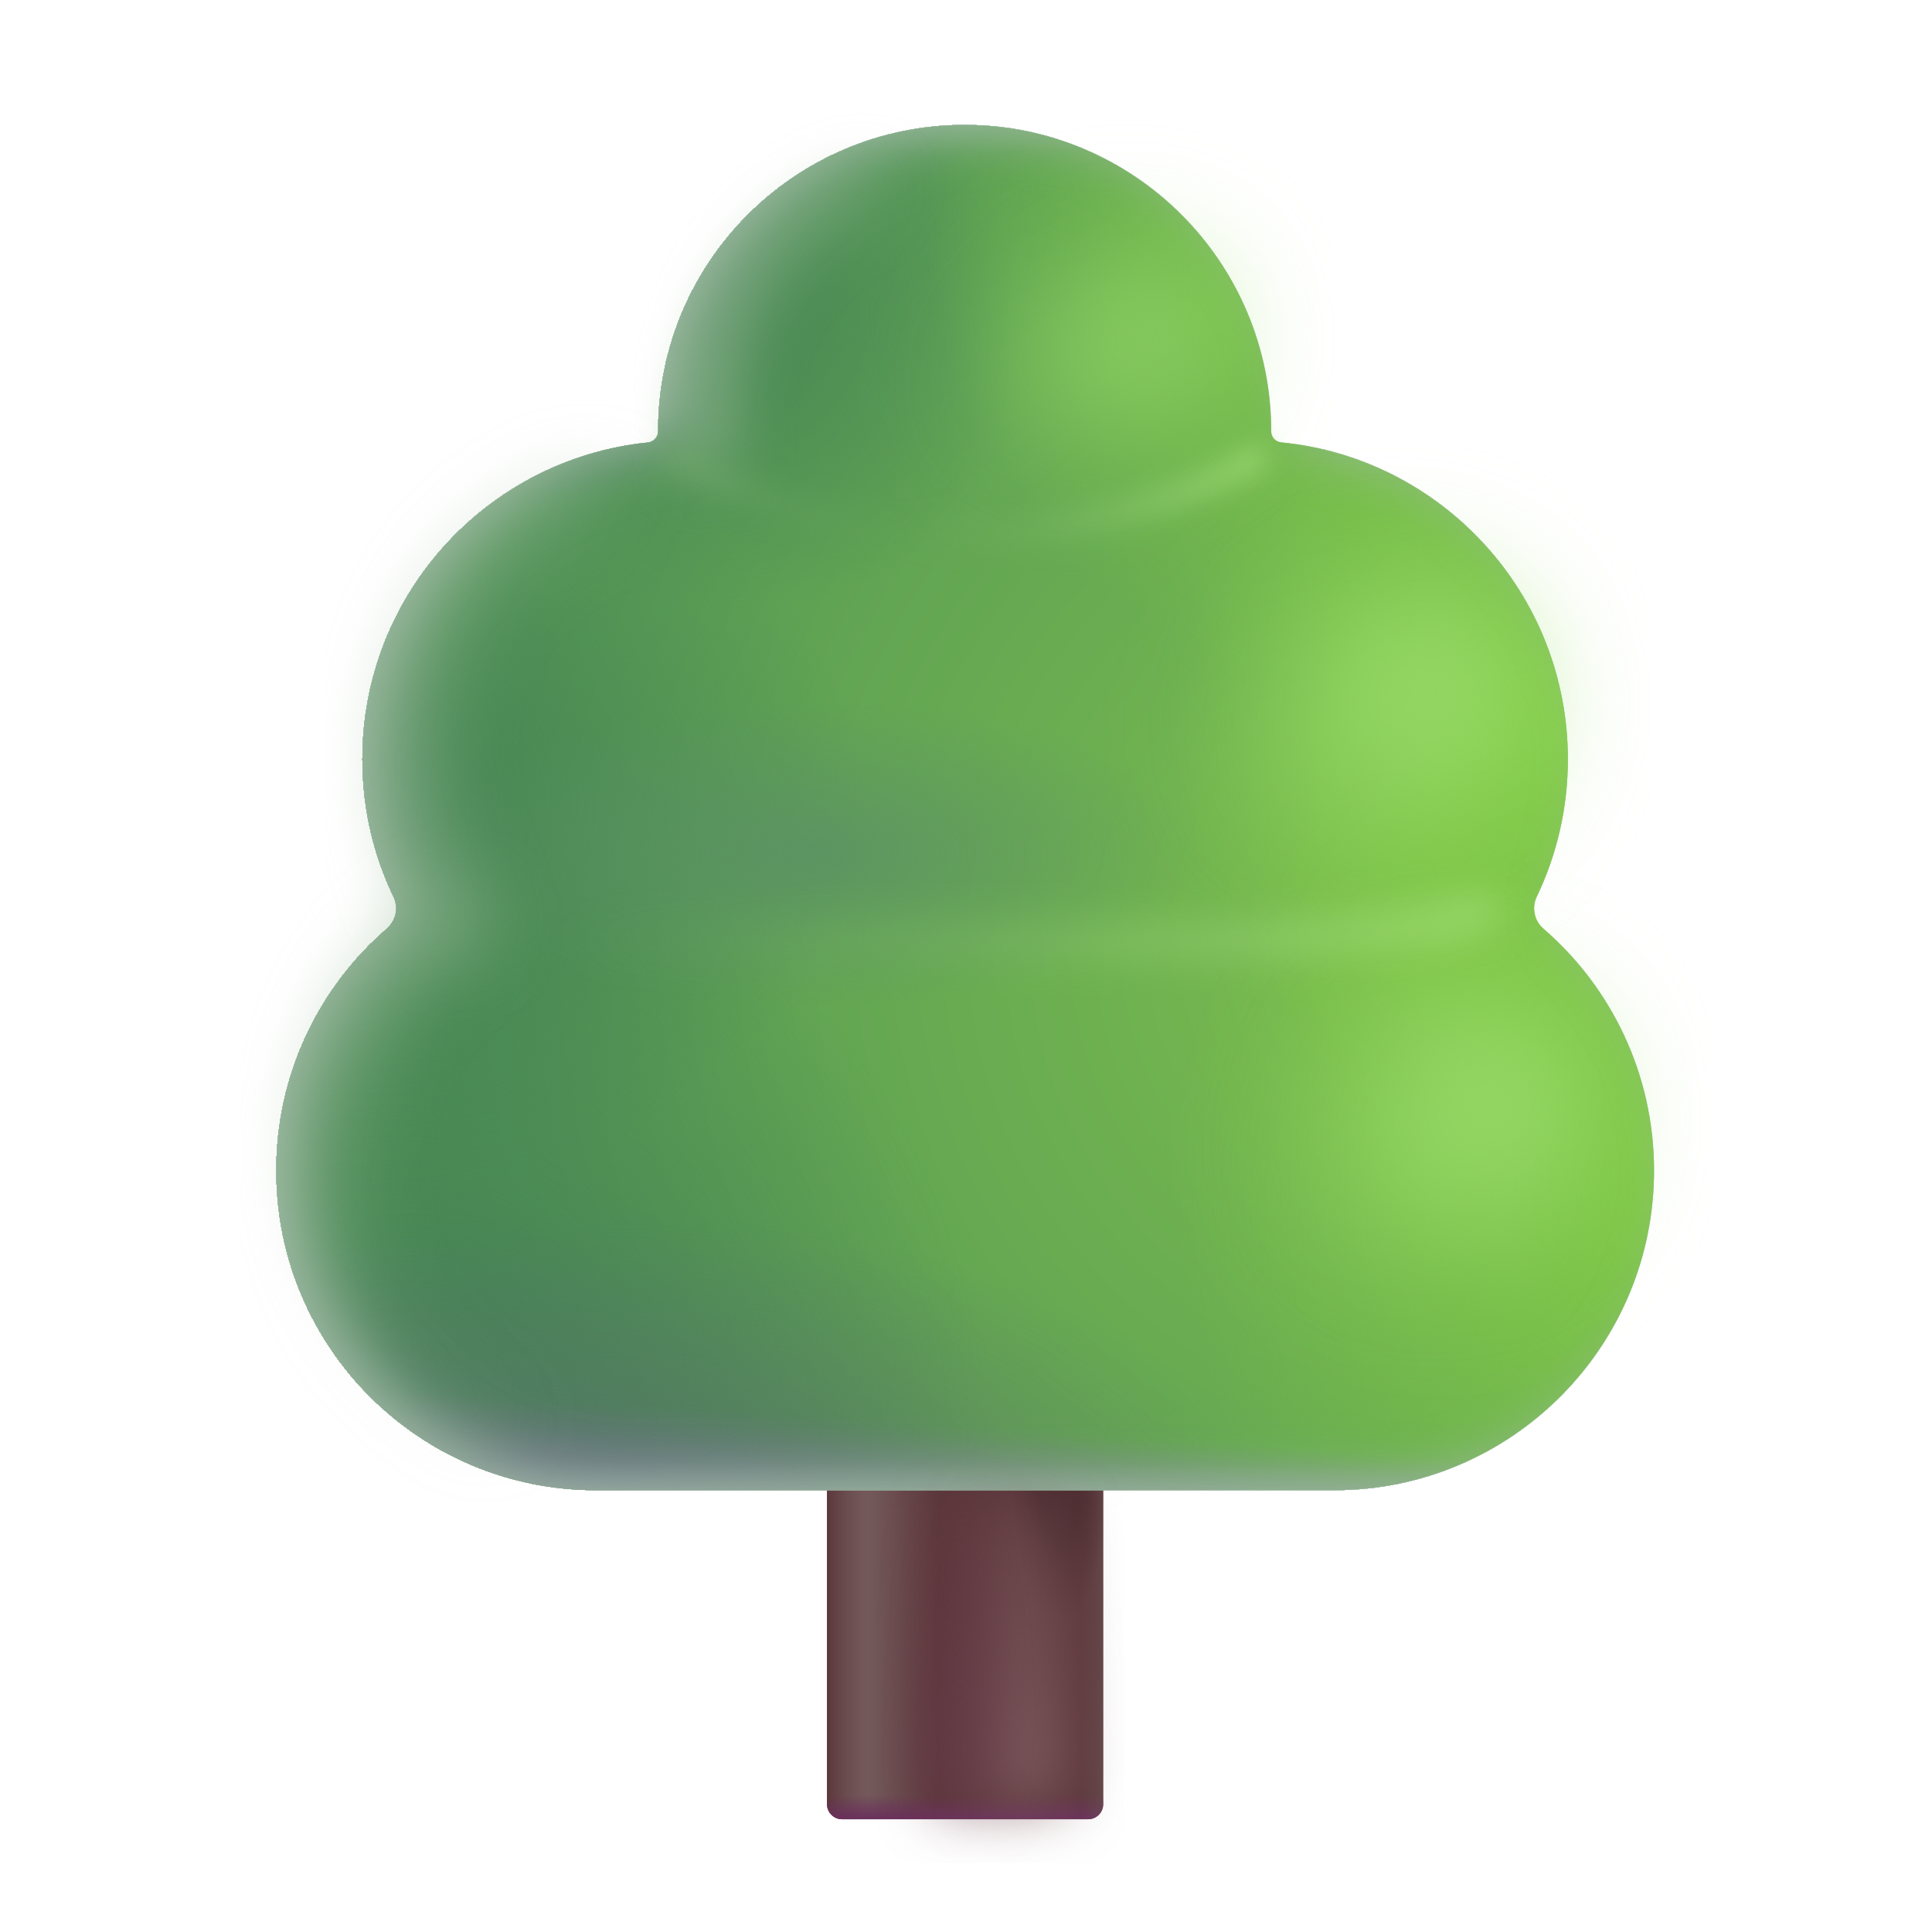
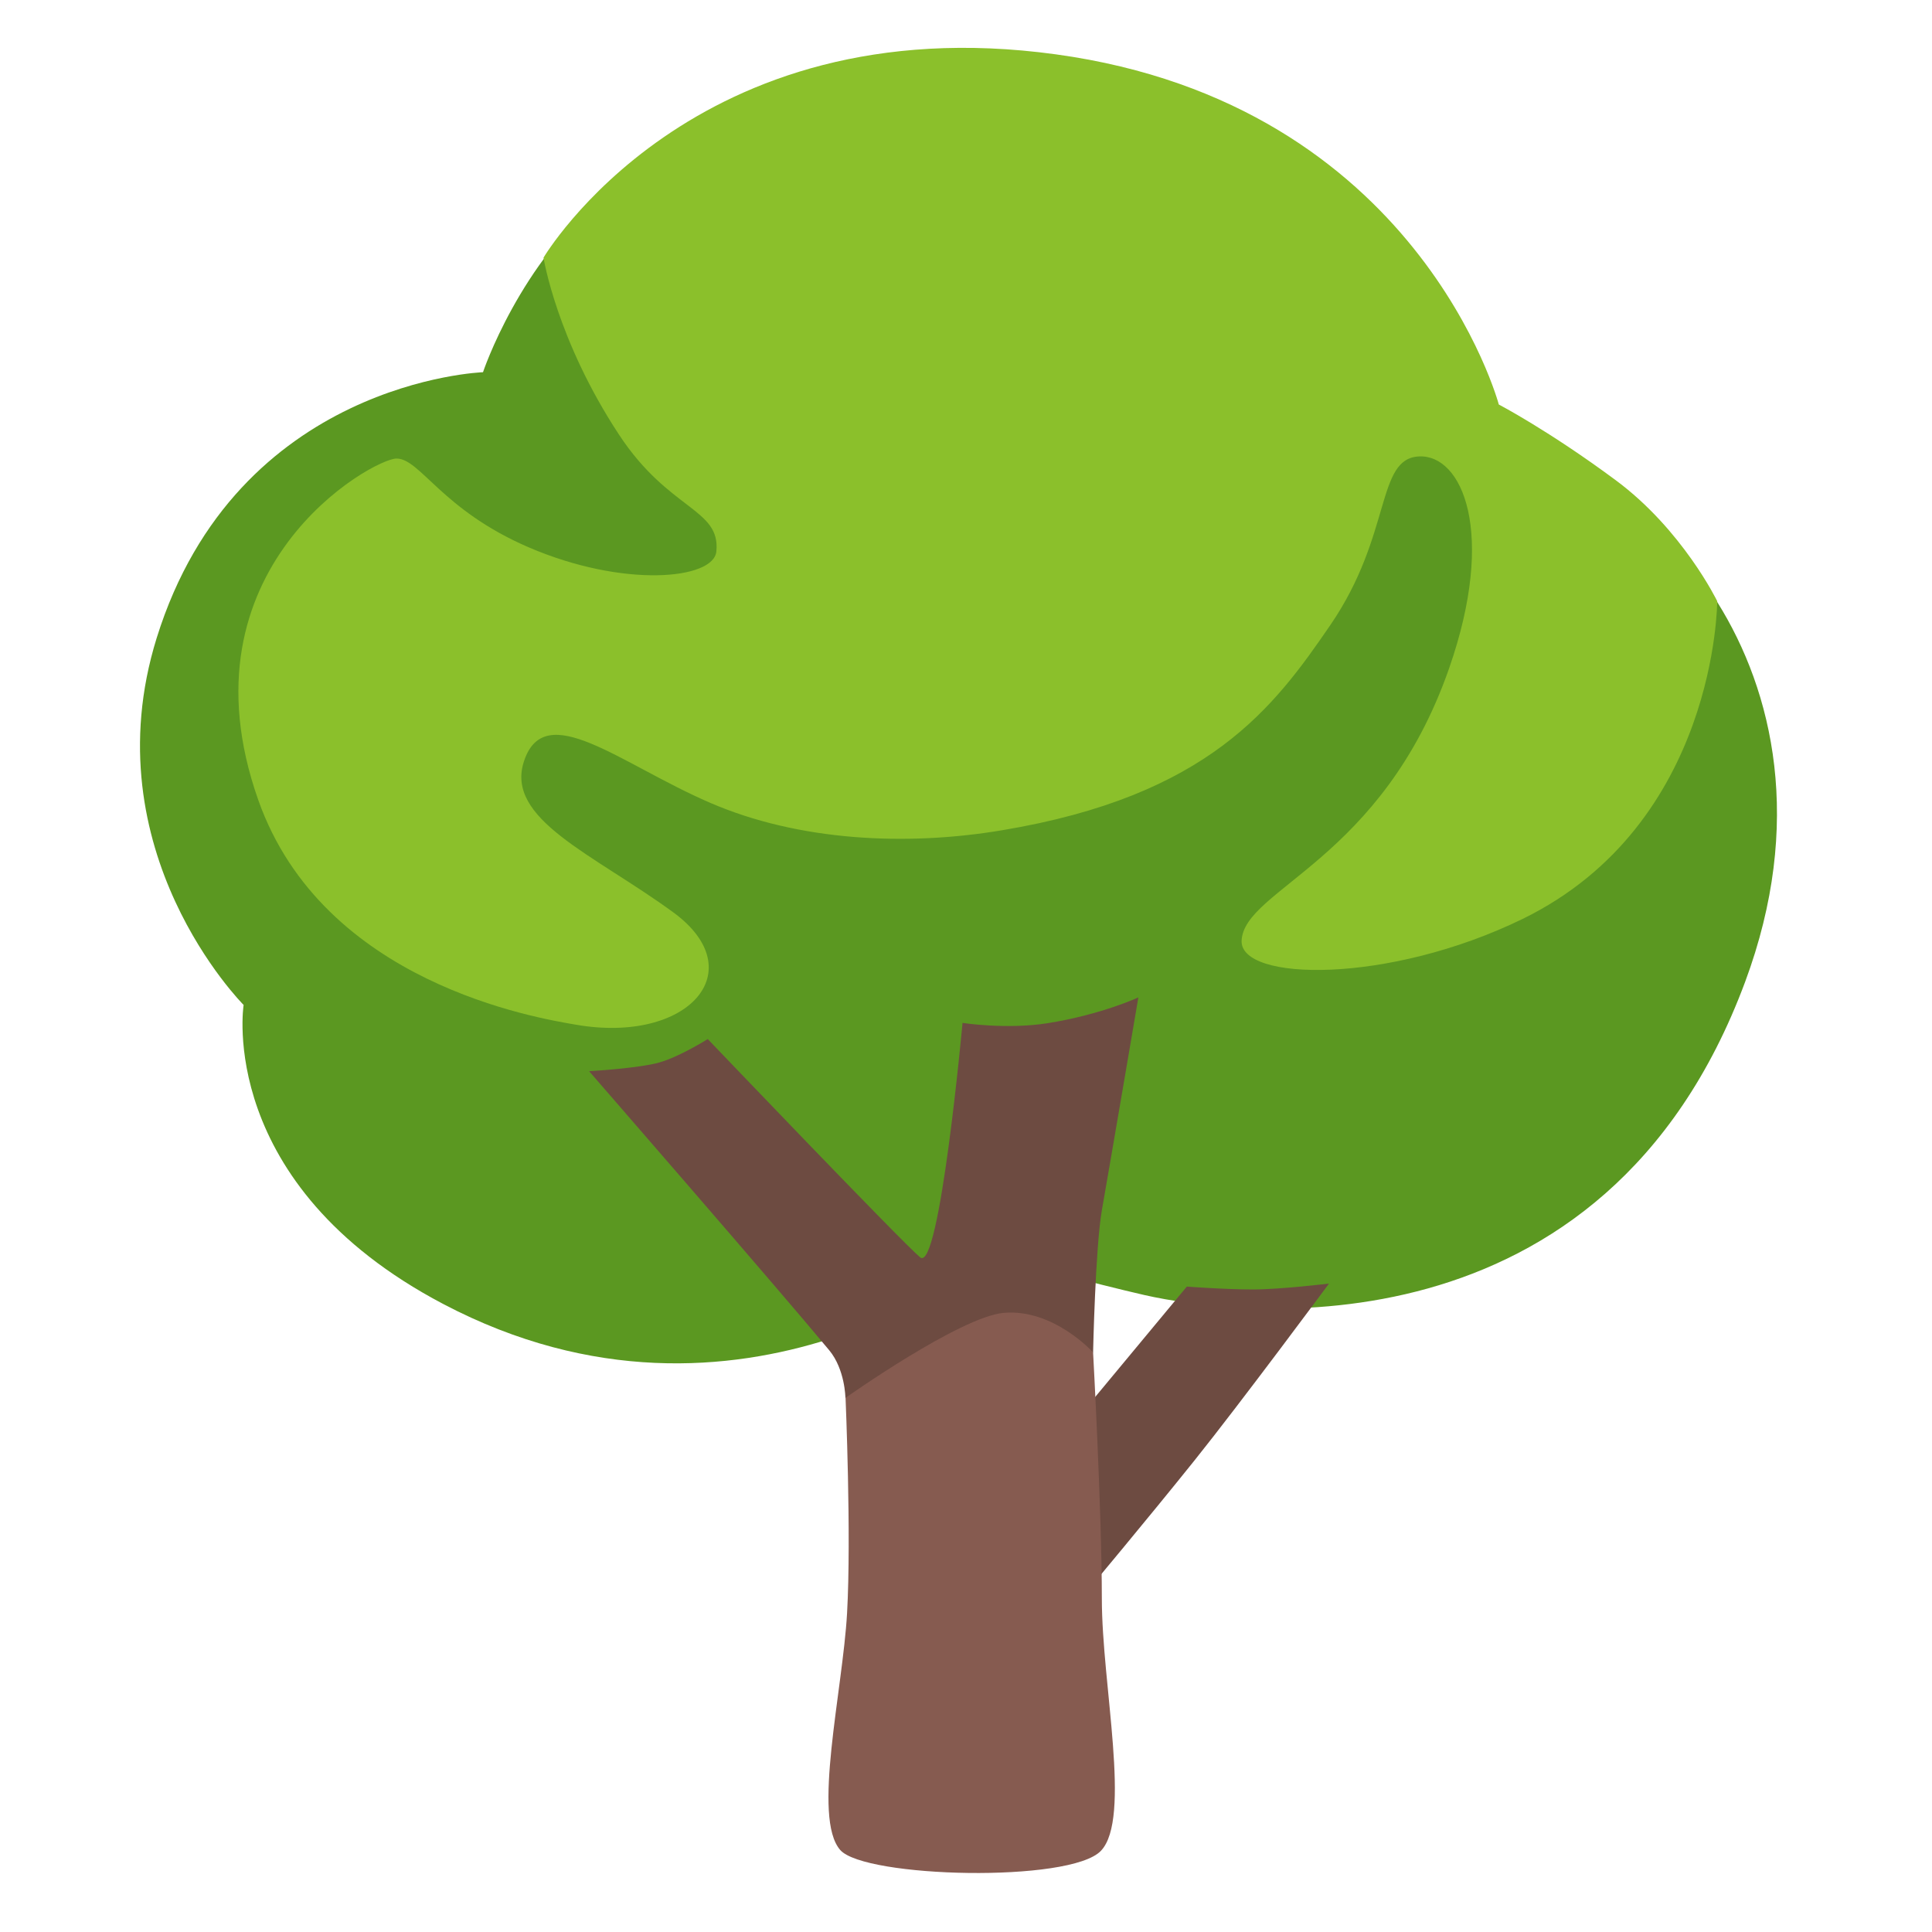
- <svg xmlns="http://www.w3.org/2000/svg" width="32" height="32" viewBox="0 0 32 32" fill="none">
-   <rect x="13.698" y="21.77" width="4.575" height="8.362" rx="0.25" fill="#5B363A" />
-   <rect x="13.698" y="21.77" width="4.575" height="8.362" rx="0.25" fill="url(#paint0_linear_28327_7673)" />
-   <rect x="13.698" y="21.77" width="4.575" height="8.362" rx="0.25" fill="url(#paint1_linear_28327_7673)" />
-   <rect x="13.698" y="21.77" width="4.575" height="8.362" rx="0.25" fill="url(#paint2_linear_28327_7673)" />
-   <rect x="13.698" y="21.77" width="4.575" height="8.362" rx="0.25" fill="url(#paint3_linear_28327_7673)" />
-   <rect x="13.698" y="21.77" width="4.575" height="8.362" rx="0.25" fill="url(#paint4_radial_28327_7673)" />
-   <g filter="url(#filter0_i_28327_7673)">
-     <path d="M21.219 7.327C21.126 7.318 21.055 7.239 21.055 7.146V7.146C21.055 4.342 18.782 2.069 15.978 2.069C13.174 2.069 10.901 4.342 10.901 7.146V7.146C10.901 7.24 10.829 7.319 10.736 7.329C8.077 7.6 6.003 9.845 6.003 12.575C6.003 13.39 6.188 14.163 6.519 14.852C6.606 15.033 6.56 15.251 6.409 15.382C5.287 16.353 4.577 17.787 4.577 19.388C4.577 22.312 6.948 24.682 9.872 24.682H22.1C25.024 24.682 27.395 22.312 27.395 19.388C27.395 17.787 26.685 16.353 25.563 15.382C25.412 15.251 25.366 15.033 25.453 14.852C25.783 14.163 25.968 13.39 25.968 12.575C25.968 9.839 23.886 7.59 21.219 7.327Z" fill="url(#paint5_radial_28327_7673)" />
-     <path d="M21.219 7.327C21.126 7.318 21.055 7.239 21.055 7.146V7.146C21.055 4.342 18.782 2.069 15.978 2.069C13.174 2.069 10.901 4.342 10.901 7.146V7.146C10.901 7.24 10.829 7.319 10.736 7.329C8.077 7.6 6.003 9.845 6.003 12.575C6.003 13.39 6.188 14.163 6.519 14.852C6.606 15.033 6.56 15.251 6.409 15.382C5.287 16.353 4.577 17.787 4.577 19.388C4.577 22.312 6.948 24.682 9.872 24.682H22.1C25.024 24.682 27.395 22.312 27.395 19.388C27.395 17.787 26.685 16.353 25.563 15.382C25.412 15.251 25.366 15.033 25.453 14.852C25.783 14.163 25.968 13.39 25.968 12.575C25.968 9.839 23.886 7.59 21.219 7.327Z" fill="url(#paint6_radial_28327_7673)" />
-     <path d="M21.219 7.327C21.126 7.318 21.055 7.239 21.055 7.146V7.146C21.055 4.342 18.782 2.069 15.978 2.069C13.174 2.069 10.901 4.342 10.901 7.146V7.146C10.901 7.24 10.829 7.319 10.736 7.329C8.077 7.6 6.003 9.845 6.003 12.575C6.003 13.39 6.188 14.163 6.519 14.852C6.606 15.033 6.56 15.251 6.409 15.382C5.287 16.353 4.577 17.787 4.577 19.388C4.577 22.312 6.948 24.682 9.872 24.682H22.1C25.024 24.682 27.395 22.312 27.395 19.388C27.395 17.787 26.685 16.353 25.563 15.382C25.412 15.251 25.366 15.033 25.453 14.852C25.783 14.163 25.968 13.39 25.968 12.575C25.968 9.839 23.886 7.59 21.219 7.327Z" fill="url(#paint7_radial_28327_7673)" />
-     <path d="M21.219 7.327C21.126 7.318 21.055 7.239 21.055 7.146V7.146C21.055 4.342 18.782 2.069 15.978 2.069C13.174 2.069 10.901 4.342 10.901 7.146V7.146C10.901 7.24 10.829 7.319 10.736 7.329C8.077 7.6 6.003 9.845 6.003 12.575C6.003 13.39 6.188 14.163 6.519 14.852C6.606 15.033 6.56 15.251 6.409 15.382C5.287 16.353 4.577 17.787 4.577 19.388C4.577 22.312 6.948 24.682 9.872 24.682H22.1C25.024 24.682 27.395 22.312 27.395 19.388C27.395 17.787 26.685 16.353 25.563 15.382C25.412 15.251 25.366 15.033 25.453 14.852C25.783 14.163 25.968 13.39 25.968 12.575C25.968 9.839 23.886 7.59 21.219 7.327Z" fill="url(#paint8_radial_28327_7673)" />
-     <path d="M21.219 7.327C21.126 7.318 21.055 7.239 21.055 7.146V7.146C21.055 4.342 18.782 2.069 15.978 2.069C13.174 2.069 10.901 4.342 10.901 7.146V7.146C10.901 7.24 10.829 7.319 10.736 7.329C8.077 7.6 6.003 9.845 6.003 12.575C6.003 13.39 6.188 14.163 6.519 14.852C6.606 15.033 6.56 15.251 6.409 15.382C5.287 16.353 4.577 17.787 4.577 19.388C4.577 22.312 6.948 24.682 9.872 24.682H22.1C25.024 24.682 27.395 22.312 27.395 19.388C27.395 17.787 26.685 16.353 25.563 15.382C25.412 15.251 25.366 15.033 25.453 14.852C25.783 14.163 25.968 13.39 25.968 12.575C25.968 9.839 23.886 7.59 21.219 7.327Z" fill="url(#paint9_radial_28327_7673)" />
-     <path d="M21.219 7.327C21.126 7.318 21.055 7.239 21.055 7.146V7.146C21.055 4.342 18.782 2.069 15.978 2.069C13.174 2.069 10.901 4.342 10.901 7.146V7.146C10.901 7.24 10.829 7.319 10.736 7.329C8.077 7.6 6.003 9.845 6.003 12.575C6.003 13.39 6.188 14.163 6.519 14.852C6.606 15.033 6.56 15.251 6.409 15.382C5.287 16.353 4.577 17.787 4.577 19.388C4.577 22.312 6.948 24.682 9.872 24.682H22.1C25.024 24.682 27.395 22.312 27.395 19.388C27.395 17.787 26.685 16.353 25.563 15.382C25.412 15.251 25.366 15.033 25.453 14.852C25.783 14.163 25.968 13.39 25.968 12.575C25.968 9.839 23.886 7.59 21.219 7.327Z" fill="url(#paint10_radial_28327_7673)" />
-     <path d="M21.219 7.327C21.126 7.318 21.055 7.239 21.055 7.146V7.146C21.055 4.342 18.782 2.069 15.978 2.069C13.174 2.069 10.901 4.342 10.901 7.146V7.146C10.901 7.24 10.829 7.319 10.736 7.329C8.077 7.6 6.003 9.845 6.003 12.575C6.003 13.39 6.188 14.163 6.519 14.852C6.606 15.033 6.56 15.251 6.409 15.382C5.287 16.353 4.577 17.787 4.577 19.388C4.577 22.312 6.948 24.682 9.872 24.682H22.1C25.024 24.682 27.395 22.312 27.395 19.388C27.395 17.787 26.685 16.353 25.563 15.382C25.412 15.251 25.366 15.033 25.453 14.852C25.783 14.163 25.968 13.39 25.968 12.575C25.968 9.839 23.886 7.59 21.219 7.327Z" fill="url(#paint11_radial_28327_7673)" />
-     <path d="M21.219 7.327C21.126 7.318 21.055 7.239 21.055 7.146V7.146C21.055 4.342 18.782 2.069 15.978 2.069C13.174 2.069 10.901 4.342 10.901 7.146V7.146C10.901 7.24 10.829 7.319 10.736 7.329C8.077 7.6 6.003 9.845 6.003 12.575C6.003 13.39 6.188 14.163 6.519 14.852C6.606 15.033 6.56 15.251 6.409 15.382C5.287 16.353 4.577 17.787 4.577 19.388C4.577 22.312 6.948 24.682 9.872 24.682H22.1C25.024 24.682 27.395 22.312 27.395 19.388C27.395 17.787 26.685 16.353 25.563 15.382C25.412 15.251 25.366 15.033 25.453 14.852C25.783 14.163 25.968 13.39 25.968 12.575C25.968 9.839 23.886 7.59 21.219 7.327Z" fill="url(#paint12_radial_28327_7673)" />
-     <path d="M21.219 7.327C21.126 7.318 21.055 7.239 21.055 7.146V7.146C21.055 4.342 18.782 2.069 15.978 2.069C13.174 2.069 10.901 4.342 10.901 7.146V7.146C10.901 7.24 10.829 7.319 10.736 7.329C8.077 7.6 6.003 9.845 6.003 12.575C6.003 13.39 6.188 14.163 6.519 14.852C6.606 15.033 6.56 15.251 6.409 15.382C5.287 16.353 4.577 17.787 4.577 19.388C4.577 22.312 6.948 24.682 9.872 24.682H22.1C25.024 24.682 27.395 22.312 27.395 19.388C27.395 17.787 26.685 16.353 25.563 15.382C25.412 15.251 25.366 15.033 25.453 14.852C25.783 14.163 25.968 13.39 25.968 12.575C25.968 9.839 23.886 7.59 21.219 7.327Z" fill="url(#paint13_radial_28327_7673)" />
-     <path d="M21.219 7.327C21.126 7.318 21.055 7.239 21.055 7.146V7.146C21.055 4.342 18.782 2.069 15.978 2.069C13.174 2.069 10.901 4.342 10.901 7.146V7.146C10.901 7.24 10.829 7.319 10.736 7.329C8.077 7.6 6.003 9.845 6.003 12.575C6.003 13.39 6.188 14.163 6.519 14.852C6.606 15.033 6.56 15.251 6.409 15.382C5.287 16.353 4.577 17.787 4.577 19.388C4.577 22.312 6.948 24.682 9.872 24.682H22.1C25.024 24.682 27.395 22.312 27.395 19.388C27.395 17.787 26.685 16.353 25.563 15.382C25.412 15.251 25.366 15.033 25.453 14.852C25.783 14.163 25.968 13.39 25.968 12.575C25.968 9.839 23.886 7.59 21.219 7.327Z" fill="url(#paint14_linear_28327_7673)" />
-     <path d="M21.219 7.327C21.126 7.318 21.055 7.239 21.055 7.146V7.146C21.055 4.342 18.782 2.069 15.978 2.069C13.174 2.069 10.901 4.342 10.901 7.146V7.146C10.901 7.24 10.829 7.319 10.736 7.329C8.077 7.6 6.003 9.845 6.003 12.575C6.003 13.39 6.188 14.163 6.519 14.852C6.606 15.033 6.56 15.251 6.409 15.382C5.287 16.353 4.577 17.787 4.577 19.388C4.577 22.312 6.948 24.682 9.872 24.682H22.1C25.024 24.682 27.395 22.312 27.395 19.388C27.395 17.787 26.685 16.353 25.563 15.382C25.412 15.251 25.366 15.033 25.453 14.852C25.783 14.163 25.968 13.39 25.968 12.575C25.968 9.839 23.886 7.59 21.219 7.327Z" fill="url(#paint15_radial_28327_7673)" fill-opacity="0.75" />
-   </g>
-   <g filter="url(#filter1_f_28327_7673)">
-     <rect x="16.281" y="24.958" width="1.334" height="4.894" fill="url(#paint16_linear_28327_7673)" />
-   </g>
-   <g filter="url(#filter2_f_28327_7673)">
-     <rect width="0.745" height="4.894" transform="matrix(-1 0 0 1 16.2808 24.958)" fill="url(#paint17_linear_28327_7673)" />
-   </g>
-   <g filter="url(#filter3_f_28327_7673)">
-     <ellipse cx="22.684" cy="11.886" rx="2.676" ry="2.476" transform="rotate(-12.4803 22.6837 11.8856)" fill="url(#paint18_radial_28327_7673)" />
-   </g>
-   <g filter="url(#filter4_f_28327_7673)">
-     <ellipse cx="17.565" cy="5.901" rx="2.569" ry="2.015" transform="rotate(-7.46292 17.5648 5.90113)" fill="url(#paint19_radial_28327_7673)" />
-   </g>
-   <g filter="url(#filter5_f_28327_7673)">
-     <ellipse cx="23.699" cy="18.775" rx="2.676" ry="2.476" transform="rotate(-12.4803 23.6994 18.7751)" fill="url(#paint20_radial_28327_7673)" />
-   </g>
-   <g filter="url(#filter6_f_28327_7673)">
-     <path d="M9.383 15.583H20.258C21.258 15.567 23.527 15.449 24.602 15.099" stroke="url(#paint21_linear_28327_7673)" stroke-width="0.5" stroke-linecap="round" stroke-linejoin="round" />
-   </g>
-   <g filter="url(#filter7_f_28327_7673)">
-     <path d="M11.195 7.583C11.872 8 13.77 8.833 15.945 8.833C18.12 8.833 20.211 8 20.805 7.583" stroke="url(#paint22_linear_28327_7673)" stroke-width="0.4" stroke-linecap="round" />
-   </g>
-   <g filter="url(#filter8_f_28327_7673)">
-     <path d="M14.38 3.13C13.516 3.453 11.755 4.483 11.755 7.583" stroke="url(#paint23_linear_28327_7673)" stroke-width="0.5" stroke-linecap="round" />
-   </g>
-   <g filter="url(#filter9_f_28327_7673)">
-     <path d="M9.877 8.198C9.066 8.429 7.349 9.417 6.97 11.516C6.672 13.162 7.296 14.96 7.697 15.371" stroke="url(#paint24_linear_28327_7673)" stroke-width="0.5" stroke-linecap="round" />
-   </g>
-   <g filter="url(#filter10_f_28327_7673)">
-     <path d="M7.634 15.245C6.896 15.634 5.434 17.008 5.485 19.384C5.535 21.761 7.318 23.134 8.202 23.524" stroke="url(#paint25_linear_28327_7673)" stroke-width="0.5" stroke-linecap="round" />
-   </g>
-   <defs>
-     <filter id="filter0_i_28327_7673" x="4.577" y="2.069" width="23.317" height="22.613" filterUnits="userSpaceOnUse" color-interpolation-filters="sRGB">
-       <feFlood flood-opacity="0" result="BackgroundImageFix" />
-       <feBlend mode="normal" in="SourceGraphic" in2="BackgroundImageFix" result="shape" />
-       <feColorMatrix in="SourceAlpha" type="matrix" values="0 0 0 0 0 0 0 0 0 0 0 0 0 0 0 0 0 0 127 0" result="hardAlpha" />
-       <feOffset dx="0.5" />
-       <feGaussianBlur stdDeviation="0.5" />
-       <feComposite in2="hardAlpha" operator="arithmetic" k2="-1" k3="1" />
-       <feColorMatrix type="matrix" values="0 0 0 0 0.62 0 0 0 0 0.725 0 0 0 0 0.639 0 0 0 1 0" />
-       <feBlend mode="normal" in2="shape" result="effect1_innerShadow_28327_7673" />
-     </filter>
-     <filter id="filter1_f_28327_7673" x="15.281" y="23.958" width="3.334" height="6.894" filterUnits="userSpaceOnUse" color-interpolation-filters="sRGB">
-       <feFlood flood-opacity="0" result="BackgroundImageFix" />
-       <feBlend mode="normal" in="SourceGraphic" in2="BackgroundImageFix" result="shape" />
-       <feGaussianBlur stdDeviation="0.5" result="effect1_foregroundBlur_28327_7673" />
-     </filter>
-     <filter id="filter2_f_28327_7673" x="14.536" y="23.958" width="2.745" height="6.894" filterUnits="userSpaceOnUse" color-interpolation-filters="sRGB">
-       <feFlood flood-opacity="0" result="BackgroundImageFix" />
-       <feBlend mode="normal" in="SourceGraphic" in2="BackgroundImageFix" result="shape" />
-       <feGaussianBlur stdDeviation="0.5" result="effect1_foregroundBlur_28327_7673" />
-     </filter>
-     <filter id="filter3_f_28327_7673" x="18.016" y="7.4" width="9.335" height="8.972" filterUnits="userSpaceOnUse" color-interpolation-filters="sRGB">
-       <feFlood flood-opacity="0" result="BackgroundImageFix" />
-       <feBlend mode="normal" in="SourceGraphic" in2="BackgroundImageFix" result="shape" />
-       <feGaussianBlur stdDeviation="1" result="effect1_foregroundBlur_28327_7673" />
-     </filter>
-     <filter id="filter4_f_28327_7673" x="13.004" y="1.875" width="9.121" height="8.052" filterUnits="userSpaceOnUse" color-interpolation-filters="sRGB">
-       <feFlood flood-opacity="0" result="BackgroundImageFix" />
-       <feBlend mode="normal" in="SourceGraphic" in2="BackgroundImageFix" result="shape" />
-       <feGaussianBlur stdDeviation="1" result="effect1_foregroundBlur_28327_7673" />
-     </filter>
-     <filter id="filter5_f_28327_7673" x="19.032" y="14.289" width="9.335" height="8.972" filterUnits="userSpaceOnUse" color-interpolation-filters="sRGB">
-       <feFlood flood-opacity="0" result="BackgroundImageFix" />
-       <feBlend mode="normal" in="SourceGraphic" in2="BackgroundImageFix" result="shape" />
-       <feGaussianBlur stdDeviation="1" result="effect1_foregroundBlur_28327_7673" />
-     </filter>
-     <filter id="filter6_f_28327_7673" x="8.483" y="14.199" width="17.019" height="2.284" filterUnits="userSpaceOnUse" color-interpolation-filters="sRGB">
-       <feFlood flood-opacity="0" result="BackgroundImageFix" />
-       <feBlend mode="normal" in="SourceGraphic" in2="BackgroundImageFix" result="shape" />
-       <feGaussianBlur stdDeviation="0.325" result="effect1_foregroundBlur_28327_7673" />
-     </filter>
-     <filter id="filter7_f_28327_7673" x="10.545" y="6.933" width="10.909" height="2.55" filterUnits="userSpaceOnUse" color-interpolation-filters="sRGB">
-       <feFlood flood-opacity="0" result="BackgroundImageFix" />
-       <feBlend mode="normal" in="SourceGraphic" in2="BackgroundImageFix" result="shape" />
-       <feGaussianBlur stdDeviation="0.225" result="effect1_foregroundBlur_28327_7673" />
-     </filter>
-     <filter id="filter8_f_28327_7673" x="10.505" y="1.88" width="5.125" height="6.953" filterUnits="userSpaceOnUse" color-interpolation-filters="sRGB">
-       <feFlood flood-opacity="0" result="BackgroundImageFix" />
-       <feBlend mode="normal" in="SourceGraphic" in2="BackgroundImageFix" result="shape" />
-       <feGaussianBlur stdDeviation="0.5" result="effect1_foregroundBlur_28327_7673" />
-     </filter>
-     <filter id="filter9_f_28327_7673" x="5.392" y="6.698" width="5.985" height="10.173" filterUnits="userSpaceOnUse" color-interpolation-filters="sRGB">
-       <feFlood flood-opacity="0" result="BackgroundImageFix" />
-       <feBlend mode="normal" in="SourceGraphic" in2="BackgroundImageFix" result="shape" />
-       <feGaussianBlur stdDeviation="0.625" result="effect1_foregroundBlur_28327_7673" />
-     </filter>
-     <filter id="filter10_f_28327_7673" x="3.983" y="13.745" width="5.719" height="11.28" filterUnits="userSpaceOnUse" color-interpolation-filters="sRGB">
-       <feFlood flood-opacity="0" result="BackgroundImageFix" />
-       <feBlend mode="normal" in="SourceGraphic" in2="BackgroundImageFix" result="shape" />
-       <feGaussianBlur stdDeviation="0.625" result="effect1_foregroundBlur_28327_7673" />
-     </filter>
-     <linearGradient id="paint0_linear_28327_7673" x1="13.098" y1="28.302" x2="15.536" y2="28.302" gradientUnits="userSpaceOnUse">
-       <stop stop-color="#908181" />
-       <stop offset="1" stop-color="#908181" stop-opacity="0" />
-     </linearGradient>
-     <linearGradient id="paint1_linear_28327_7673" x1="13.698" y1="27.732" x2="14.395" y2="27.732" gradientUnits="userSpaceOnUse">
-       <stop stop-color="#5B363A" />
-       <stop offset="1" stop-color="#5B363A" stop-opacity="0" />
-     </linearGradient>
-     <linearGradient id="paint2_linear_28327_7673" x1="15.986" y1="30.133" x2="15.986" y2="29.734" gradientUnits="userSpaceOnUse">
-       <stop stop-color="#6A2F5B" />
-       <stop offset="1" stop-color="#6A2F5B" stop-opacity="0" />
-     </linearGradient>
-     <linearGradient id="paint3_linear_28327_7673" x1="18.789" y1="26.708" x2="17.898" y2="26.708" gradientUnits="userSpaceOnUse">
-       <stop stop-color="#6D5C5C" />
-       <stop offset="1" stop-color="#6D5C5C" stop-opacity="0" />
-     </linearGradient>
-     <radialGradient id="paint4_radial_28327_7673" cx="0" cy="0" r="1" gradientUnits="userSpaceOnUse" gradientTransform="translate(17.5547 24.6768) rotate(89.5848) scale(2.15631 0.79708)">
-       <stop offset="0.407" stop-color="#4D2D31" />
-       <stop offset="1" stop-color="#4D2D31" stop-opacity="0" />
-     </radialGradient>
-     <radialGradient id="paint5_radial_28327_7673" cx="0" cy="0" r="1" gradientUnits="userSpaceOnUse" gradientTransform="translate(23.8828 15.5829) rotate(180) scale(16.5625 16.7118)">
-       <stop stop-color="#7CBE4D" />
-       <stop offset="1" stop-color="#549756" />
-     </radialGradient>
-     <radialGradient id="paint6_radial_28327_7673" cx="0" cy="0" r="1" gradientUnits="userSpaceOnUse" gradientTransform="translate(6.94531 23.2704) rotate(-24.0013) scale(9.37292 10.4352)">
-       <stop stop-color="#438154" />
-       <stop offset="1" stop-color="#438154" stop-opacity="0" />
-     </radialGradient>
-     <radialGradient id="paint7_radial_28327_7673" cx="0" cy="0" r="1" gradientUnits="userSpaceOnUse" gradientTransform="translate(5.32031 13.3756) scale(9 6.69653)">
-       <stop stop-color="#438154" />
-       <stop offset="1" stop-color="#438154" stop-opacity="0" />
-     </radialGradient>
-     <radialGradient id="paint8_radial_28327_7673" cx="0" cy="0" r="1" gradientUnits="userSpaceOnUse" gradientTransform="translate(10.5703 4.58291) rotate(25.622) scale(6.79298 5.20183)">
-       <stop stop-color="#438154" />
-       <stop offset="1" stop-color="#438154" stop-opacity="0" />
-     </radialGradient>
-     <radialGradient id="paint9_radial_28327_7673" cx="0" cy="0" r="1" gradientUnits="userSpaceOnUse" gradientTransform="translate(9.97656 7.23916) rotate(159.814) scale(2.26406 0.936078)">
-       <stop stop-color="#438154" />
-       <stop offset="1" stop-color="#438154" stop-opacity="0" />
-     </radialGradient>
-     <radialGradient id="paint10_radial_28327_7673" cx="0" cy="0" r="1" gradientUnits="userSpaceOnUse" gradientTransform="translate(25.8828 12.1454) rotate(168.972) scale(6.43126 6.68871)">
-       <stop stop-color="#81CB44" />
-       <stop offset="1" stop-color="#81CB44" stop-opacity="0" />
-     </radialGradient>
-     <radialGradient id="paint11_radial_28327_7673" cx="0" cy="0" r="1" gradientUnits="userSpaceOnUse" gradientTransform="translate(28.5703 19.5829) rotate(-167.6) scale(9.02297 9.38417)">
-       <stop stop-color="#81CB44" />
-       <stop offset="1" stop-color="#81CB44" stop-opacity="0" />
-     </radialGradient>
-     <radialGradient id="paint12_radial_28327_7673" cx="0" cy="0" r="1" gradientUnits="userSpaceOnUse" gradientTransform="translate(23.0078 3.64541) rotate(156.009) scale(7.68592 8.09726)">
-       <stop stop-color="#81CB44" />
-       <stop offset="1" stop-color="#81CB44" stop-opacity="0" />
-     </radialGradient>
-     <radialGradient id="paint13_radial_28327_7673" cx="0" cy="0" r="1" gradientUnits="userSpaceOnUse" gradientTransform="translate(8.32031 26.9579) rotate(-6.43265) scale(12.8308 6.7718)">
-       <stop stop-color="#5A6F6C" />
-       <stop offset="1" stop-color="#5A6F6C" stop-opacity="0" />
-     </radialGradient>
-     <linearGradient id="paint14_linear_28327_7673" x1="11.694" y1="25.306" x2="11.821" y2="23.359" gradientUnits="userSpaceOnUse">
-       <stop stop-color="#7A7397" />
-       <stop offset="1" stop-color="#7A7397" stop-opacity="0" />
-     </linearGradient>
-     <radialGradient id="paint15_radial_28327_7673" cx="0" cy="0" r="1" gradientUnits="userSpaceOnUse" gradientTransform="translate(13.4709 14.1358) scale(7.78511 3.07216)">
-       <stop stop-color="#5B8F67" />
-       <stop offset="0.834" stop-color="#5B8F67" stop-opacity="0" />
-     </radialGradient>
-     <linearGradient id="paint16_linear_28327_7673" x1="16.948" y1="22.192" x2="16.948" y2="29.852" gradientUnits="userSpaceOnUse">
-       <stop stop-color="#7F5B60" stop-opacity="0" />
-       <stop offset="1" stop-color="#7F5B60" />
-     </linearGradient>
-     <linearGradient id="paint17_linear_28327_7673" x1="0.372" y1="-1.044" x2="0.372" y2="4.894" gradientUnits="userSpaceOnUse">
-       <stop stop-color="#683B4B" stop-opacity="0" />
-       <stop offset="1" stop-color="#683B4B" />
-     </linearGradient>
-     <radialGradient id="paint18_radial_28327_7673" cx="0" cy="0" r="1" gradientUnits="userSpaceOnUse" gradientTransform="translate(24.2511 11.4761) rotate(159.193) scale(4.53937 3.15303)">
-       <stop stop-color="#A0E271" />
-       <stop offset="1" stop-color="#A0E271" stop-opacity="0" />
-     </radialGradient>
-     <radialGradient id="paint19_radial_28327_7673" cx="0" cy="0" r="1" gradientUnits="userSpaceOnUse" gradientTransform="translate(19.9923 5.45704) rotate(163.38) scale(4.5183 1.94024)">
-       <stop stop-color="#A0E271" />
-       <stop offset="1" stop-color="#A0E271" stop-opacity="0" />
-     </radialGradient>
-     <radialGradient id="paint20_radial_28327_7673" cx="0" cy="0" r="1" gradientUnits="userSpaceOnUse" gradientTransform="translate(25.2669 18.3655) rotate(159.193) scale(4.53937 3.15303)">
-       <stop stop-color="#A0E271" />
-       <stop offset="1" stop-color="#A0E271" stop-opacity="0" />
-     </radialGradient>
-     <linearGradient id="paint21_linear_28327_7673" x1="25.695" y1="15.583" x2="9.383" y2="15.583" gradientUnits="userSpaceOnUse">
-       <stop offset="0.092" stop-color="#9DDB71" />
-       <stop offset="1" stop-color="#6CA663" stop-opacity="0" />
-     </linearGradient>
-     <linearGradient id="paint22_linear_28327_7673" x1="21.11" y1="8.833" x2="8.82" y2="8.833" gradientUnits="userSpaceOnUse">
-       <stop stop-color="#9DDB71" />
-       <stop offset="0.505" stop-color="#6CA663" stop-opacity="0" />
-       <stop offset="1" stop-color="#6CA663" />
-     </linearGradient>
-     <linearGradient id="paint23_linear_28327_7673" x1="12.532" y1="7.439" x2="16.893" y2="-0.493" gradientUnits="userSpaceOnUse">
-       <stop stop-color="#8FB48E" />
-       <stop offset="1" stop-color="#8FB48E" stop-opacity="0" />
-     </linearGradient>
-     <linearGradient id="paint24_linear_28327_7673" x1="7.775" y1="15.139" x2="15.841" y2="4.782" gradientUnits="userSpaceOnUse">
-       <stop stop-color="#8FB48E" />
-       <stop offset="1" stop-color="#8FB48E" stop-opacity="0" />
-     </linearGradient>
-     <linearGradient id="paint25_linear_28327_7673" x1="6.383" y1="16.583" x2="3.598" y2="23.346" gradientUnits="userSpaceOnUse">
-       <stop stop-color="#8FB48E" />
-       <stop offset="1" stop-color="#8FB48E" stop-opacity="0" />
-     </linearGradient>
-   </defs>
+ <svg xmlns="http://www.w3.org/2000/svg" version="1.1" id="Layer_3" x="0px" y="0px" viewBox="0 0 128 128" style="enable-background:new 0 0 128 128;" xml:space="preserve">
+   <path style="fill:#5B9821;" d="M32,24.66c0,0,2.43-7.3,8.16-11.88s58.85,15.04,58.85,15.04s9.28,3.31,14.77,12.08  c3.69,5.9,5.75,14.62,1.84,25.15C106.3,90.13,82.12,87.23,75.82,85.8c-2.96-0.67-10.17-2.58-10.17-2.58s-16.47,13.6-36.29,3.17  c-15.09-7.94-13.22-19.81-13.22-19.81S5.98,56.42,10.38,42.27C15.68,25.23,32,24.66,32,24.66z" />
+   <path style="fill:#8BC02B;" d="M66.37,55.01c13.75-2.29,18.04-8.16,21.77-13.6c4.11-6,3.01-11.03,5.87-11.17s5.14,5.02,2,14.03  c-4.44,12.74-13.57,14.61-13.75,18.04c-0.14,2.72,9.72,2.91,18.62-1.43c12.89-6.3,12.89-21.05,12.89-21.05s-2.29-4.73-6.73-8.02  S99.3,26.8,99.3,26.8s-5.3-19.9-29.35-23.2S36.01,17.07,36.01,17.07s0.86,5.44,5.01,11.74c3.31,5.03,6.73,4.87,6.44,7.73  c-0.19,1.86-6.16,2.43-12.46-0.29c-5.74-2.48-7.16-5.87-8.73-5.87s-14.59,7.25-9.16,22.62c4.3,12.17,18.51,14.45,21.05,14.89  c7.45,1.29,11.74-3.58,6.44-7.45s-11.17-6.16-9.88-10.02c1.39-4.18,6.35,0.18,12.31,2.76C52.92,55.73,60.05,56.07,66.37,55.01z" />
+   <path style="fill:#6D4B41;" d="M39.03,70.97c0,0,3.3-0.19,4.66-0.58c1.36-0.39,3.2-1.55,3.2-1.55S59.64,82.18,60.96,83.3  c1.29,1.09,2.81-15.53,2.81-15.53s2.91,0.45,5.63,0.02c3.58-0.57,6.02-1.71,6.02-1.71S73.68,76.31,73,80.19  c-0.43,2.49-0.58,9.41-0.58,9.41l-9.32,7.76l-7.09-4.76c0,0-0.02-1.87-1.07-3.14C51.68,85.52,39.03,70.97,39.03,70.97z" />
+   <path style="fill:#6D4B41;" d="M71.54,93.78l7.09-8.54c0,0,2.52,0.19,4.37,0.19c1.84,0,5.05-0.39,5.05-0.39s-5.82,7.86-8.93,11.74  c-3.11,3.88-7.18,8.74-7.18,8.74l-3.88-11.26L71.54,93.78z" />
+   <path style="fill:#865B50;" d="M66.5,86.98c-2.9,0.26-10.48,5.63-10.48,5.63s0.39,9.12,0.1,14.27s-2.32,13.56-0.45,15.69  c1.62,1.84,15.24,2.19,17.27,0.05c2.04-2.14,0.06-10.98,0.06-16.71c0-5.73-0.58-16.31-0.58-16.31S69.8,86.69,66.5,86.98z" />
</svg>
